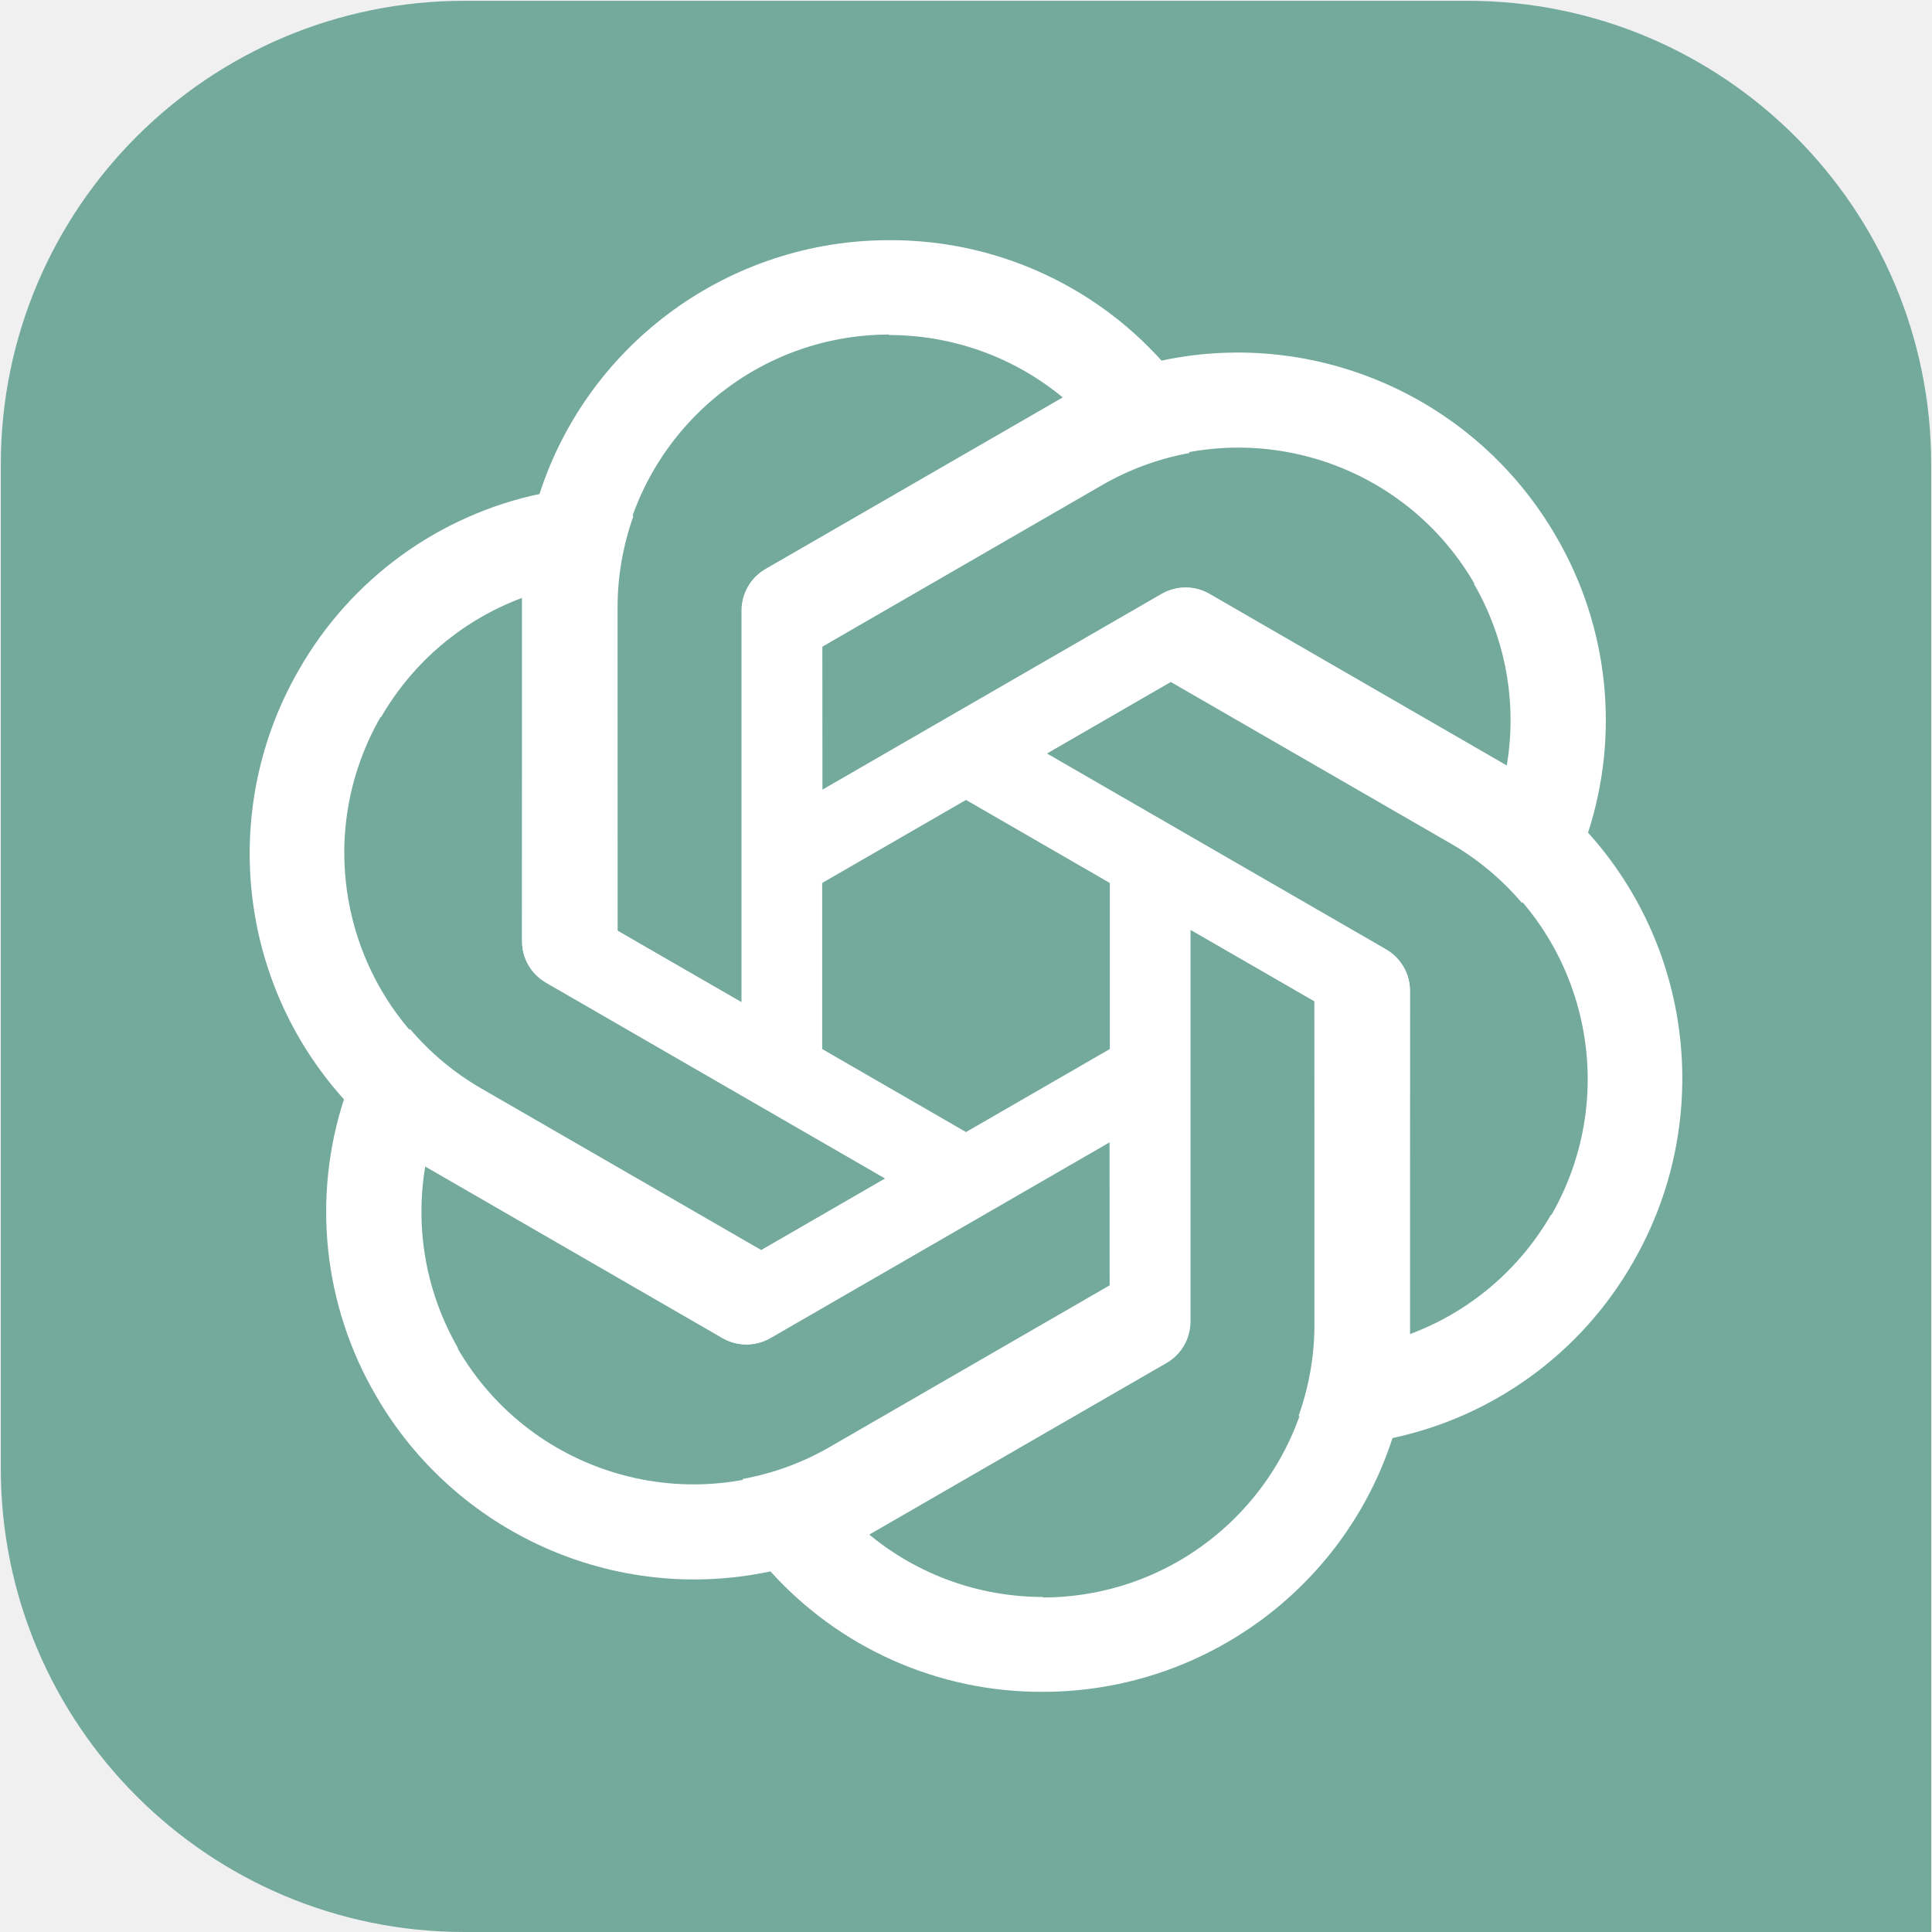
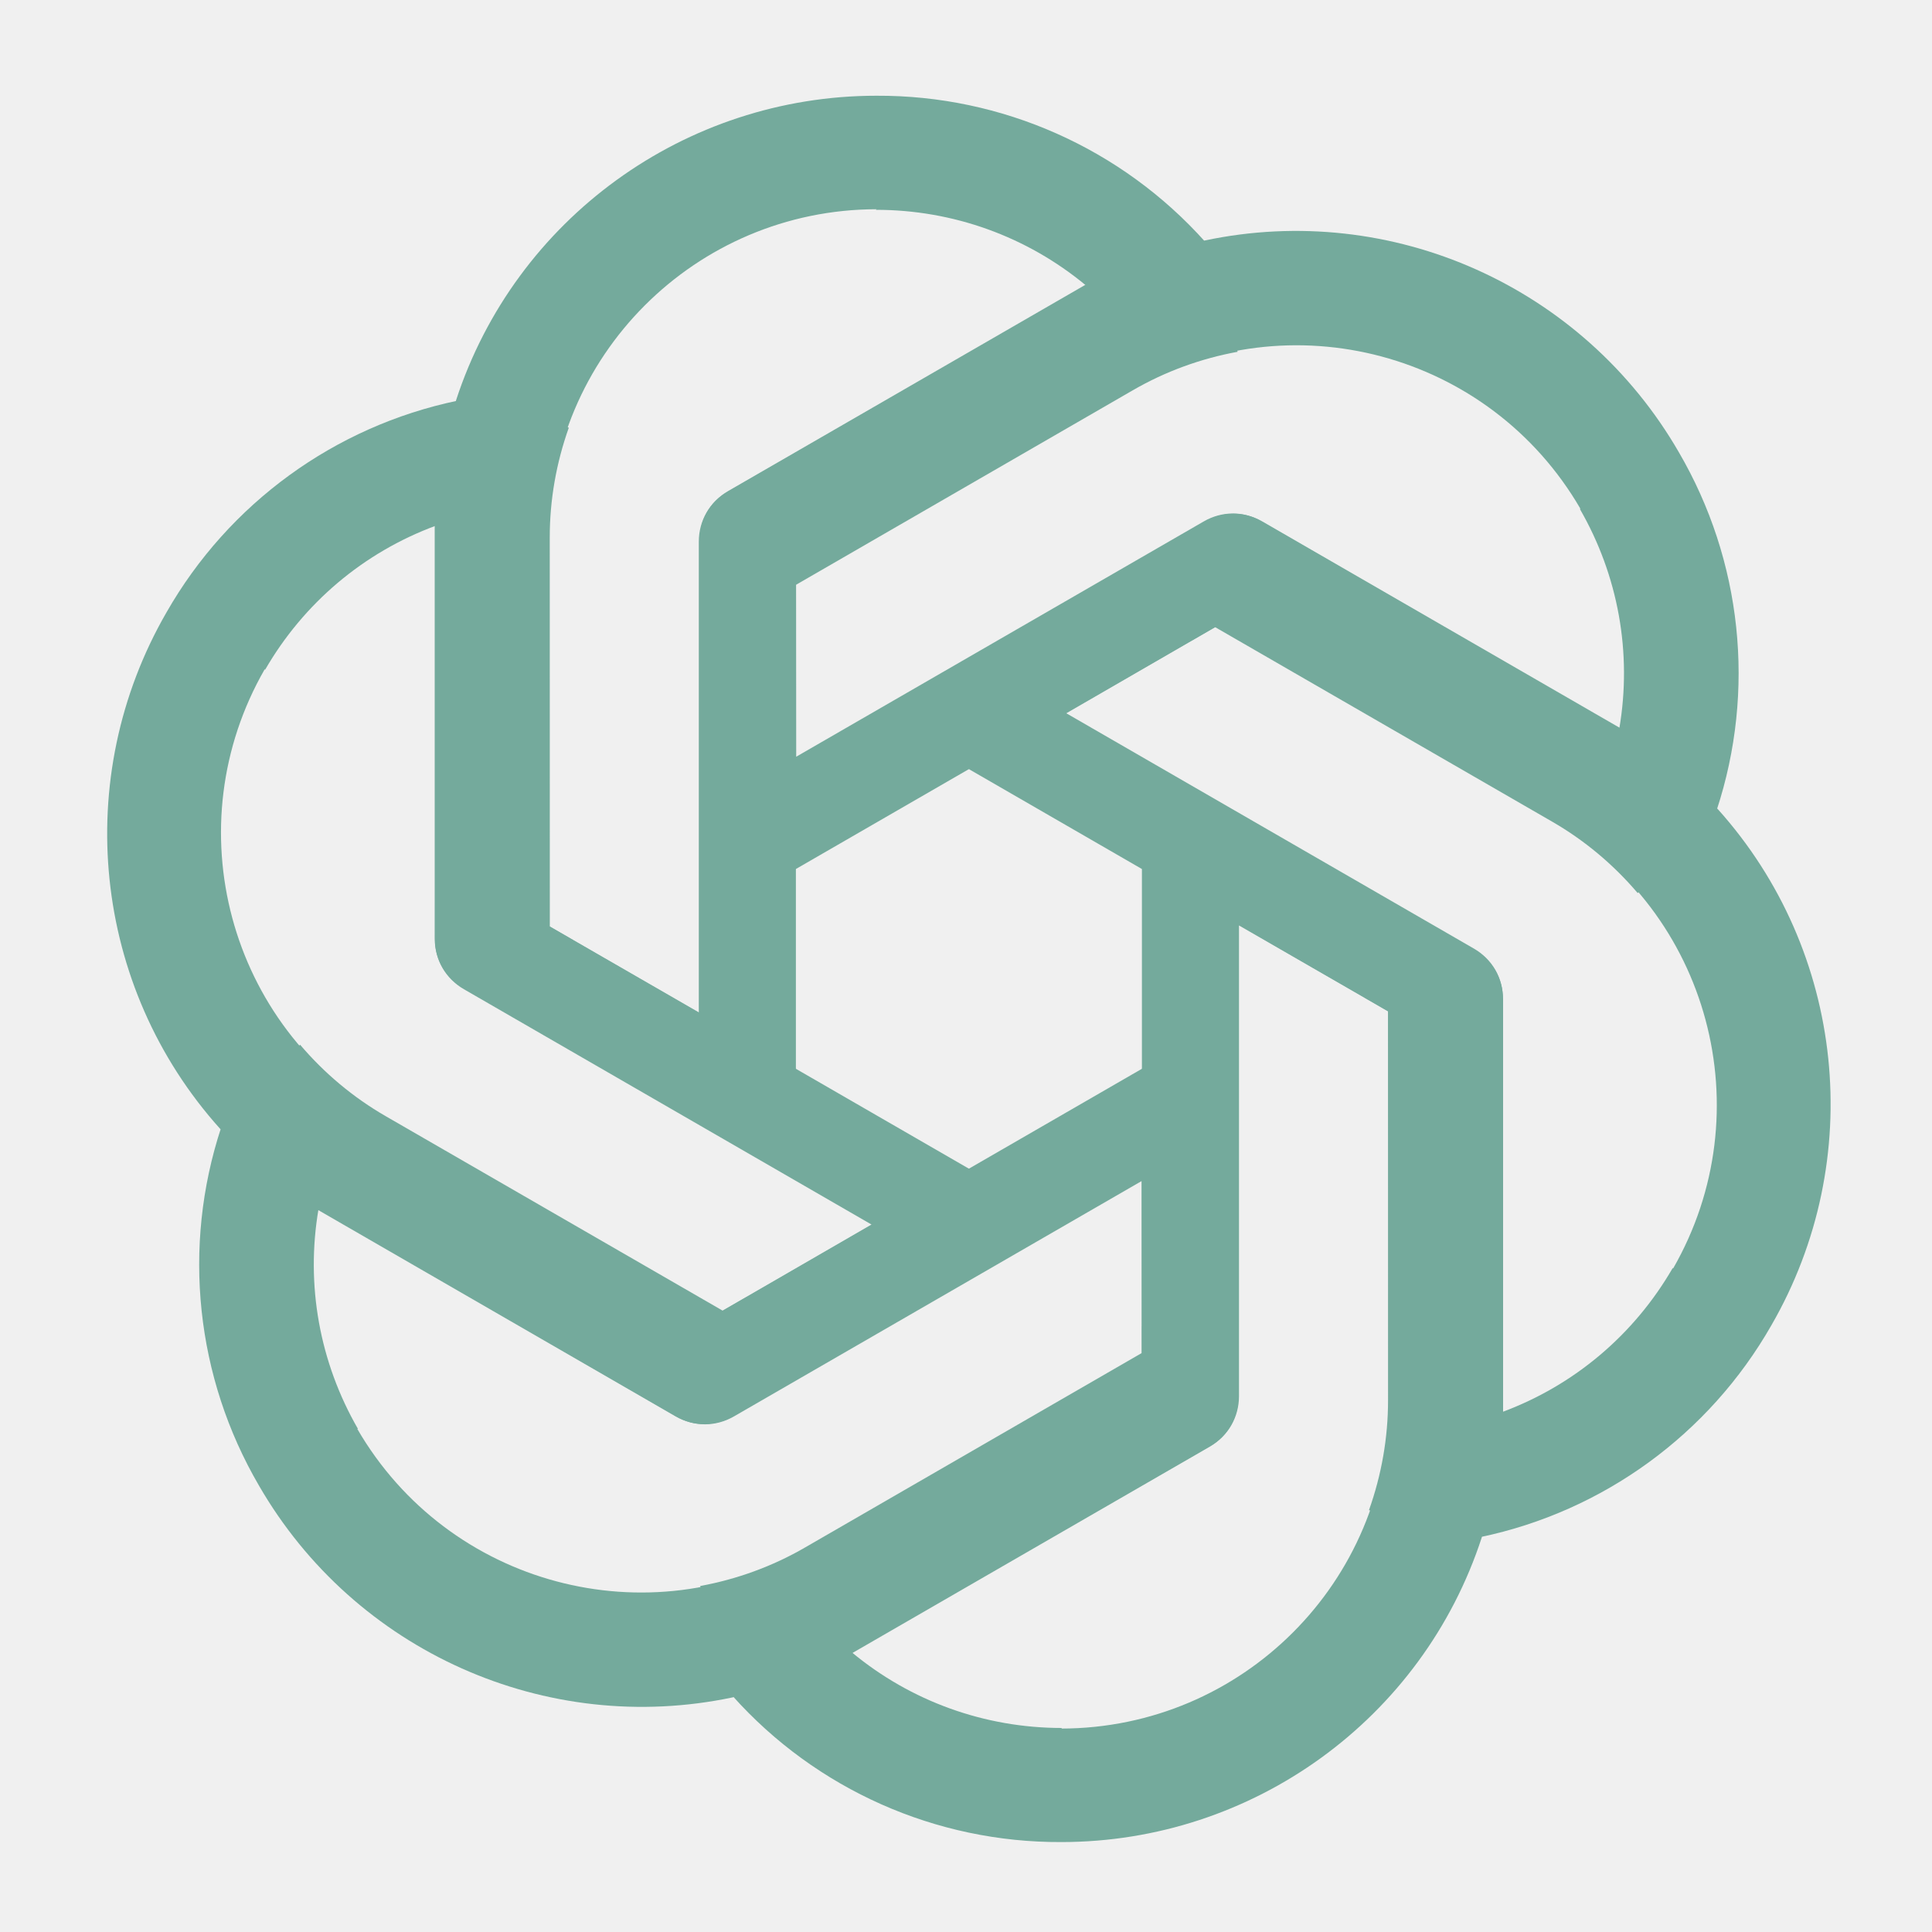
- <svg xmlns="http://www.w3.org/2000/svg" xmlns:xlink="http://www.w3.org/1999/xlink" viewBox="0 0 2406 2406">
-   <path d="M1 578.4C1 259.5 259.5 1 578.4 1h1249.1c319 0 577.5 258.5 577.5 577.4V2406H578.4C259.5 2406 1 2147.5 1 1828.6V578.4z" fill="#74aa9c" />
-   <path id="a" d="M1107.3 299.1c-197.999 0-373.9 127.3-435.2 315.3L650 743.5v427.9c0 21.4 11 40.4 29.4 51.4l344.5 198.515V833.3h.1v-27.9L1372.7 604c33.715-19.52 70.44-32.857 108.47-39.828L1447.6 450.3C1361 353.5 1237.1 298.5 1107.3 299.1zm0 117.5-.6.6c79.699 0 156.3 27.5 217.6 78.4-2.5 1.2-7.4 4.3-11 6.1L952.8 709.3c-18.4 10.4-29.4 30-29.4 51.4V1248l-155.1-89.4V755.8c-.1-187.099 151.601-338.9 339-339.2z" fill="#fff" />
+ <svg xmlns="http://www.w3.org/2000/svg" xmlns:xlink="http://www.w3.org/1999/xlink" viewBox="200 200 2000 2000">
+   <path id="a" d="M1107.3 299.1c-197.999 0-373.9 127.3-435.2 315.3L650 743.5v427.9c0 21.4 11 40.4 29.4 51.4l344.5 198.515V833.3h.1v-27.9L1372.7 604c33.715-19.52 70.44-32.857 108.47-39.828L1447.6 450.3C1361 353.5 1237.1 298.5 1107.3 299.1zm0 117.5-.6.6c79.699 0 156.3 27.5 217.6 78.4-2.5 1.2-7.4 4.3-11 6.1L952.8 709.3c-18.4 10.4-29.4 30-29.4 51.4V1248l-155.1-89.4V755.8c-.1-187.099 151.601-338.9 339-339.2z" fill="#74aa9c" />
  <use xlink:href="#a" transform="rotate(60 1203 1203)" />
  <use xlink:href="#a" transform="rotate(120 1203 1203)" />
  <use xlink:href="#a" transform="rotate(180 1203 1203)" />
  <use xlink:href="#a" transform="rotate(240 1203 1203)" />
  <use xlink:href="#a" transform="rotate(300 1203 1203)" />
</svg>
